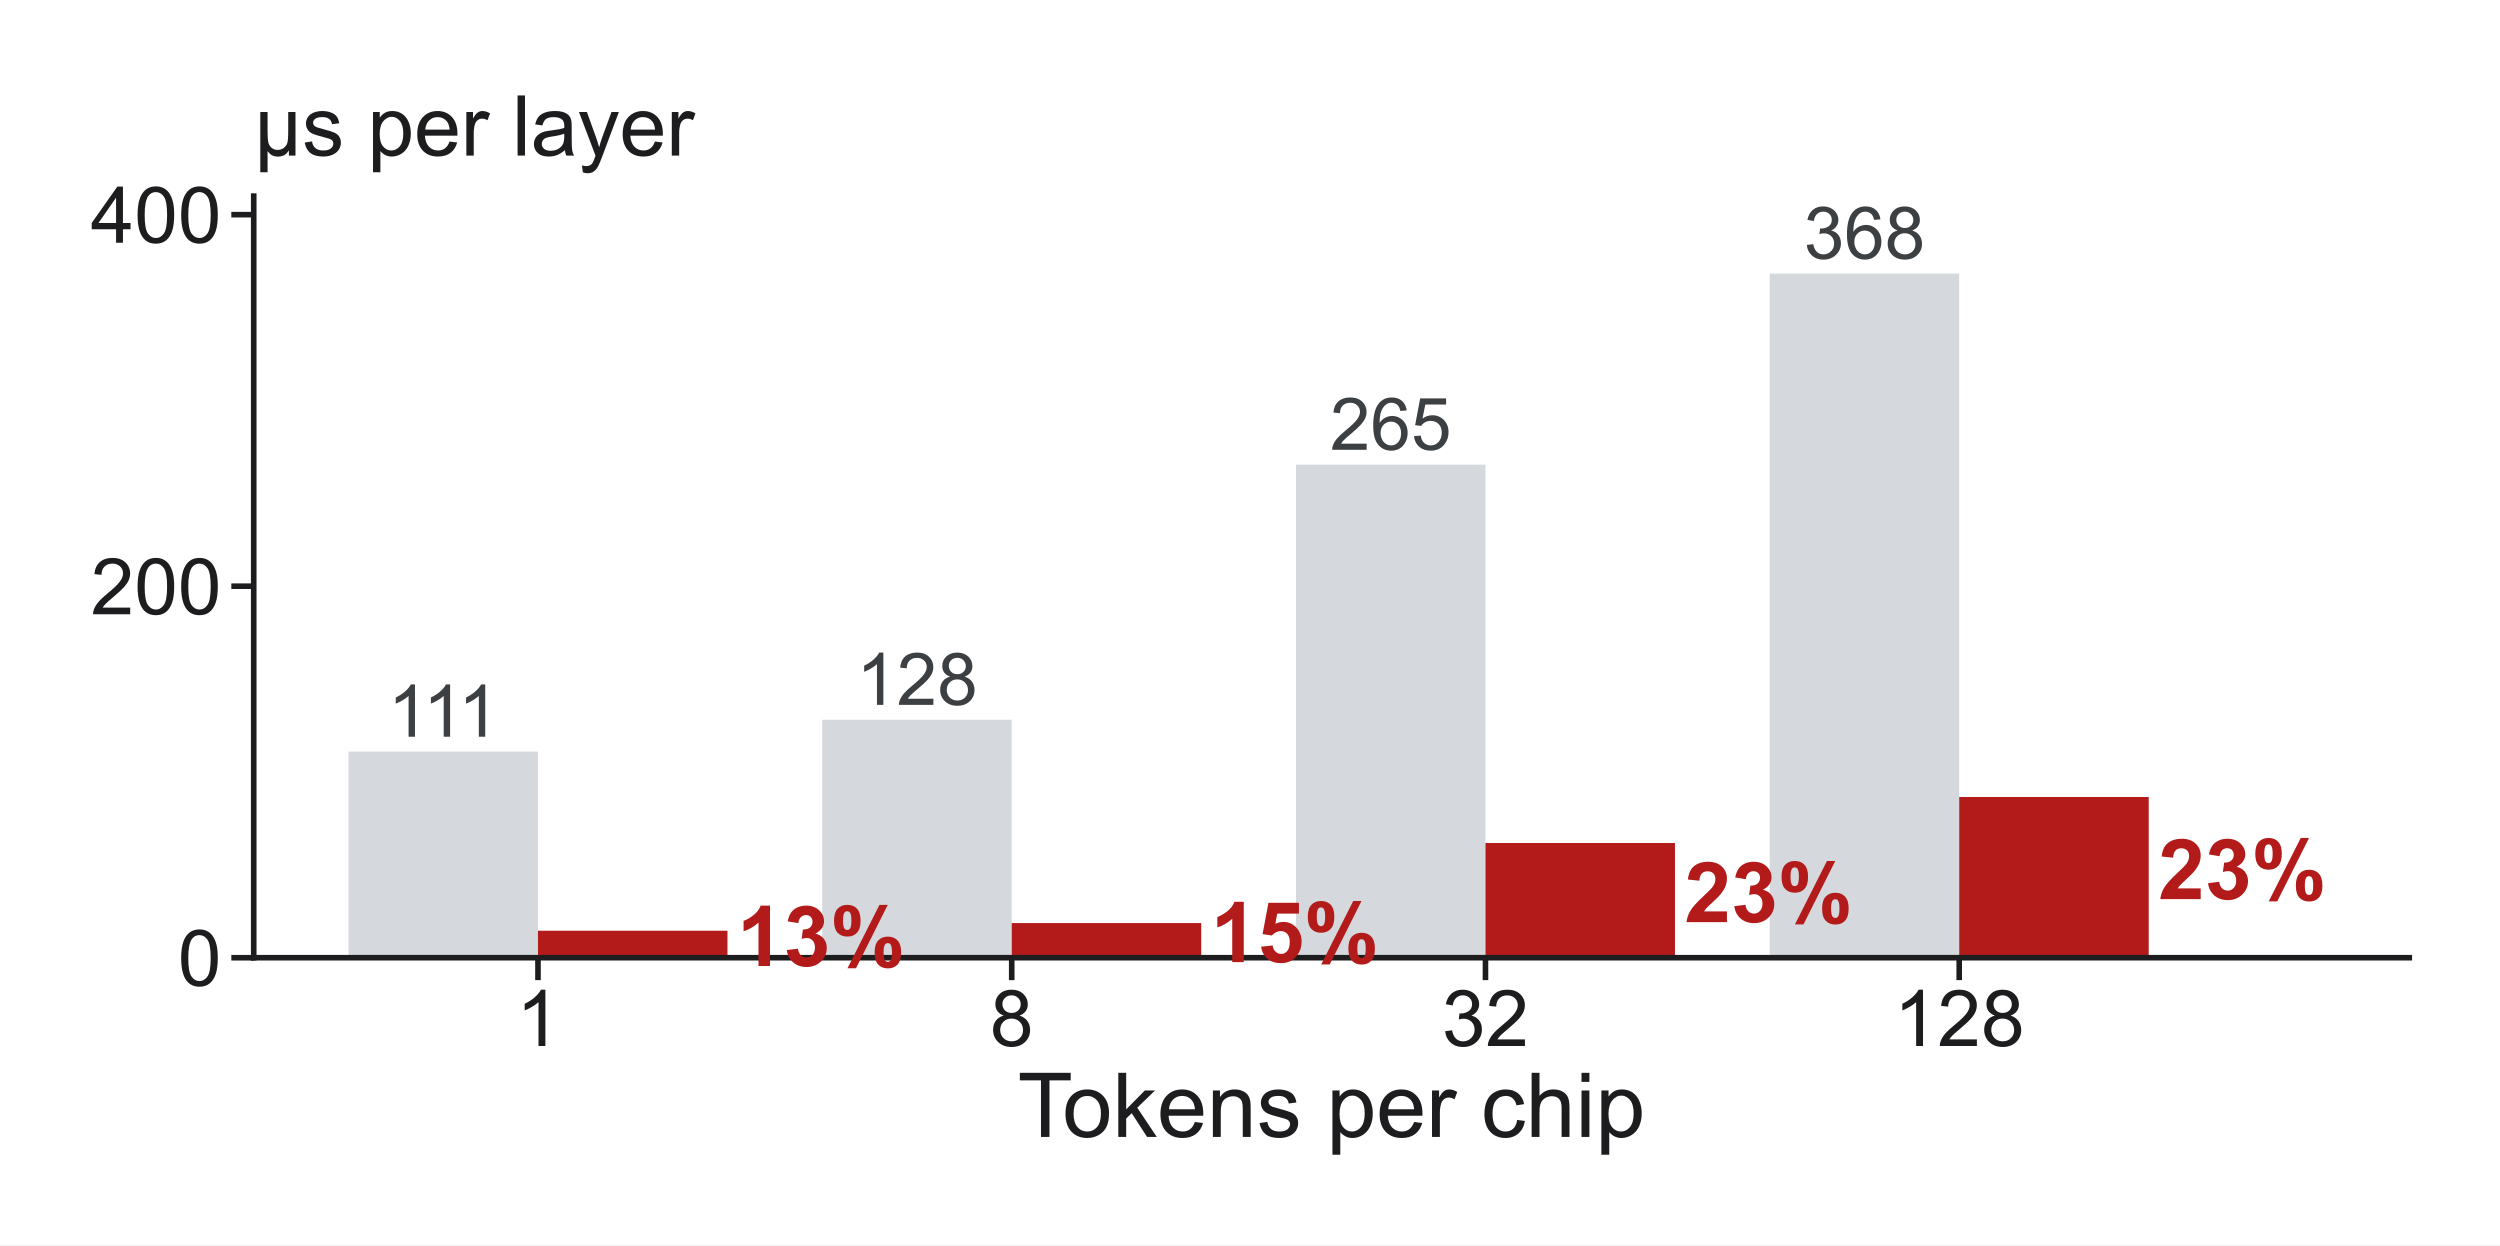
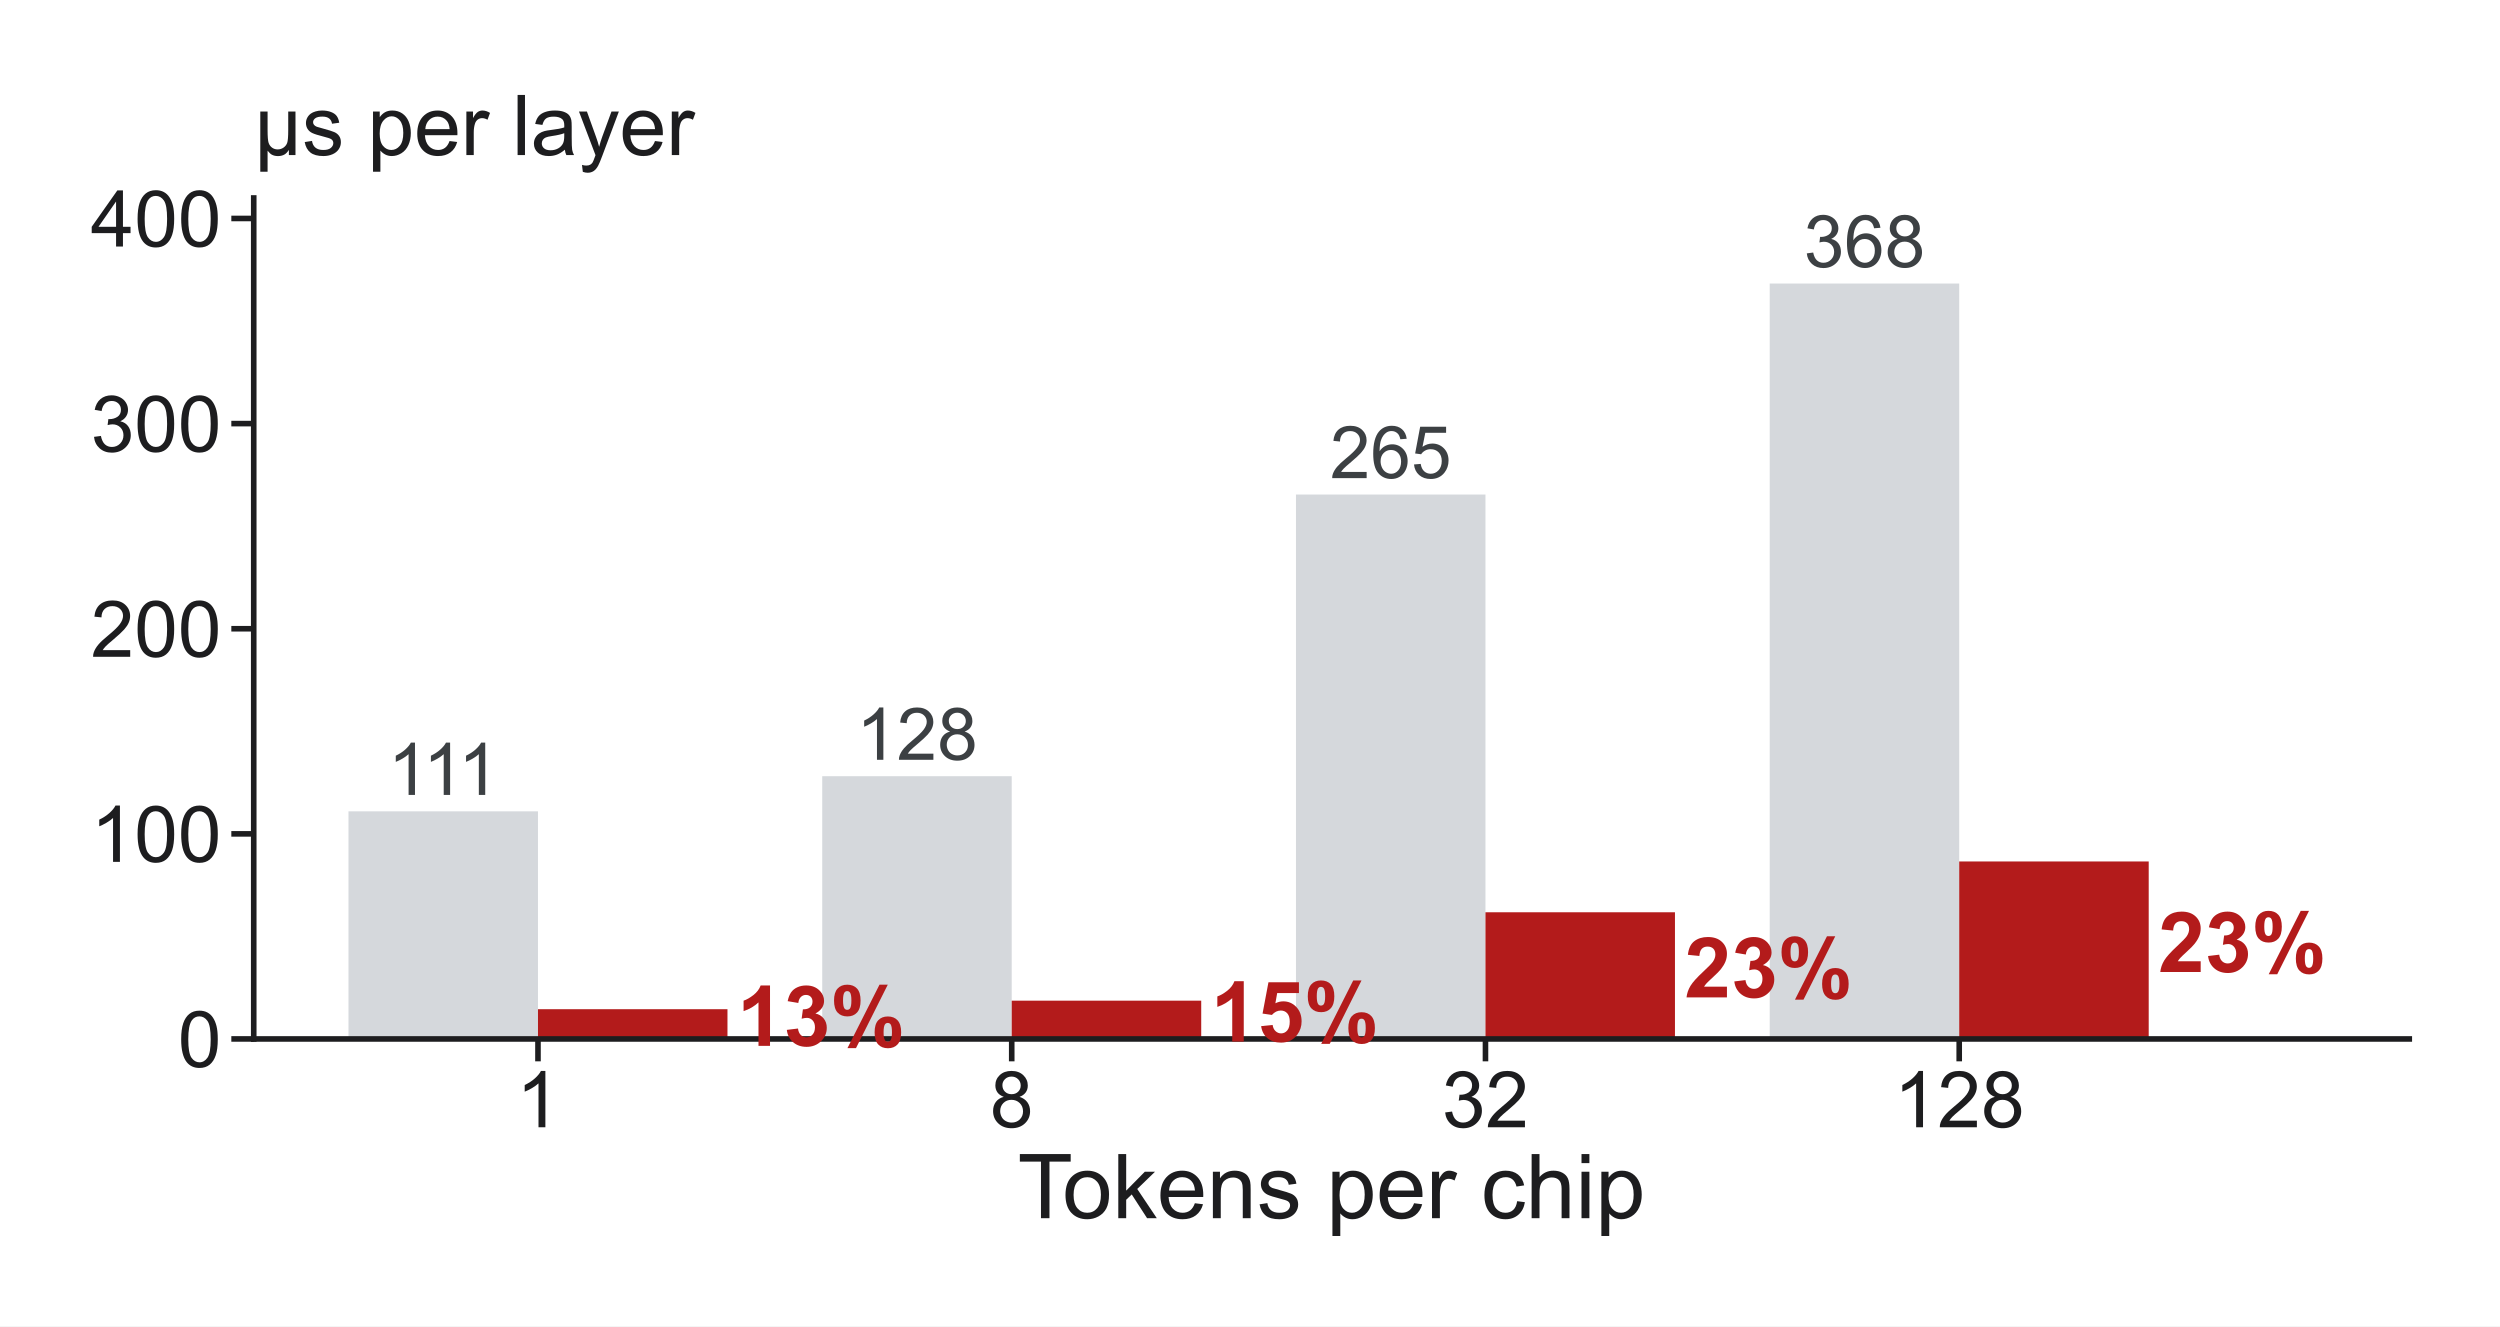
- <svg xmlns="http://www.w3.org/2000/svg" xmlns:xlink="http://www.w3.org/1999/xlink" width="892.793pt" height="444.633pt" viewBox="0 0 892.793 444.633" version="1.1">
+ <svg xmlns="http://www.w3.org/2000/svg" xmlns:xlink="http://www.w3.org/1999/xlink" width="892.793pt" height="473.648pt" viewBox="0 0 892.793 473.648" version="1.1">
  <defs>
    <style type="text/css">*{stroke-linejoin: round; stroke-linecap: butt}</style>
  </defs>
  <g id="figure_1">
    <g id="patch_1">
-       <path d="M 0 444.633  L 892.793 444.633  L 892.793 0  L 0 0  z " style="fill: #ffffff" />
+       <path d="M 0 473.648  L 892.793 473.648  L 892.793 0  L 0 0  z " style="fill: #ffffff" />
    </g>
    <g id="axes_1">
      <g id="patch_2">
-         <path d="M 90.61 342.013  L 860.393 342.013  L 860.393 70.031  L 90.61 70.031  z " style="fill: #ffffff" />
+         <path d="M 90.61 371.028  L 860.393 371.028  L 860.393 70.701  L 90.61 70.701  z " style="fill: #ffffff" />
      </g>
      <g id="patch_3">
-         <path d="M 124.447 342.013  L 192.12 342.013  L 192.12 268.401  L 124.447 268.401  z " clip-path="url(#peb288944f0)" style="fill: #d5d8dc" />
+         <path d="M 124.447 371.028  L 192.12 371.028  L 192.12 289.745  L 124.447 289.745  z " clip-path="url(#p984e964eeb)" style="fill: #d5d8dc" />
      </g>
      <g id="patch_4">
-         <path d="M 293.63 342.013  L 361.303 342.013  L 361.303 257.037  L 293.63 257.037  z " clip-path="url(#peb288944f0)" style="fill: #d5d8dc" />
+         <path d="M 293.63 371.028  L 361.303 371.028  L 361.303 277.196  L 293.63 277.196  z " clip-path="url(#p984e964eeb)" style="fill: #d5d8dc" />
      </g>
      <g id="patch_5">
-         <path d="M 462.813 342.013  L 530.486 342.013  L 530.486 165.937  L 462.813 165.937  z " clip-path="url(#peb288944f0)" style="fill: #d5d8dc" />
+         <path d="M 462.813 371.028  L 530.486 371.028  L 530.486 176.602  L 462.813 176.602  z " clip-path="url(#p984e964eeb)" style="fill: #d5d8dc" />
      </g>
      <g id="patch_6">
-         <path d="M 631.996 342.013  L 699.669 342.013  L 699.669 97.705  L 631.996 97.705  z " clip-path="url(#peb288944f0)" style="fill: #d5d8dc" />
+         <path d="M 631.996 371.028  L 699.669 371.028  L 699.669 101.259  L 631.996 101.259  z " clip-path="url(#p984e964eeb)" style="fill: #d5d8dc" />
      </g>
      <g id="patch_7">
-         <path d="M 192.12 342.013  L 259.793 342.013  L 259.793 332.379  L 192.12 332.379  z " clip-path="url(#peb288944f0)" style="fill: #b31b1b" />
+         <path d="M 192.12 371.028  L 259.793 371.028  L 259.793 360.391  L 192.12 360.391  z " clip-path="url(#p984e964eeb)" style="fill: #b31b1b" />
      </g>
      <g id="patch_8">
-         <path d="M 361.303 342.013  L 428.976 342.013  L 428.976 329.634  L 361.303 329.634  z " clip-path="url(#peb288944f0)" style="fill: #b31b1b" />
+         <path d="M 361.303 371.028  L 428.976 371.028  L 428.976 357.36  L 361.303 357.36  z " clip-path="url(#p984e964eeb)" style="fill: #b31b1b" />
      </g>
      <g id="patch_9">
-         <path d="M 530.486 342.013  L 598.159 342.013  L 598.159 301.047  L 530.486 301.047  z " clip-path="url(#peb288944f0)" style="fill: #b31b1b" />
+         <path d="M 530.486 371.028  L 598.159 371.028  L 598.159 325.794  L 530.486 325.794  z " clip-path="url(#p984e964eeb)" style="fill: #b31b1b" />
      </g>
      <g id="patch_10">
-         <path d="M 699.669 342.013  L 767.342 342.013  L 767.342 284.614  L 699.669 284.614  z " clip-path="url(#peb288944f0)" style="fill: #b31b1b" />
+         <path d="M 699.669 371.028  L 767.342 371.028  L 767.342 307.648  L 699.669 307.648  z " clip-path="url(#p984e964eeb)" style="fill: #b31b1b" />
      </g>
      <g id="matplotlib.axis_1">
        <g id="xtick_1">
          <g id="line2d_1">
            <defs>
-               <path id="md96de0be34" d="M 0 0  L 0 8  " style="stroke: #1d1d1f; stroke-width: 2" />
+               <path id="md7de25e02a" d="M 0 0  L 0 8  " style="stroke: #1d1d1f; stroke-width: 2" />
            </defs>
            <g>
-               <use xlink:href="#md96de0be34" x="192.12" y="342.013" style="fill: #1d1d1f; stroke: #1d1d1f; stroke-width: 2" />
+               <use xlink:href="#md7de25e02a" x="192.12" y="371.028" style="fill: #1d1d1f; stroke: #1d1d1f; stroke-width: 2" />
            </g>
          </g>
          <g id="text_1">
-             <g style="fill: #1d1d1f" transform="translate(184.3345 373.5547) scale(0.28 -0.28)">
+             <g style="fill: #1d1d1f" transform="translate(184.3345 402.5703) scale(0.28 -0.28)">
              <defs>
                <path id="ArialMT-31" d="M 2384 0  L 1822 0  L 1822 3584  Q 1619 3391 1289 3197  Q 959 3003 697 2906  L 697 3450  Q 1169 3672 1522 3987  Q 1875 4303 2022 4600  L 2384 4600  L 2384 0  z " transform="scale(0.015625)" />
              </defs>
              <use xlink:href="#ArialMT-31" />
            </g>
          </g>
        </g>
        <g id="xtick_2">
          <g id="line2d_2">
            <g>
-               <use xlink:href="#md96de0be34" x="361.303" y="342.013" style="fill: #1d1d1f; stroke: #1d1d1f; stroke-width: 2" />
+               <use xlink:href="#md7de25e02a" x="361.303" y="371.028" style="fill: #1d1d1f; stroke: #1d1d1f; stroke-width: 2" />
            </g>
          </g>
          <g id="text_2">
-             <g style="fill: #1d1d1f" transform="translate(353.5176 373.5547) scale(0.28 -0.28)">
+             <g style="fill: #1d1d1f" transform="translate(353.5176 402.5703) scale(0.28 -0.28)">
              <defs>
                <path id="ArialMT-38" d="M 1131 2484  Q 781 2613 612 2850  Q 444 3088 444 3419  Q 444 3919 803 4259  Q 1163 4600 1759 4600  Q 2359 4600 2725 4251  Q 3091 3903 3091 3403  Q 3091 3084 2923 2848  Q 2756 2613 2416 2484  Q 2838 2347 3058 2040  Q 3278 1734 3278 1309  Q 3278 722 2862 322  Q 2447 -78 1769 -78  Q 1091 -78 675 323  Q 259 725 259 1325  Q 259 1772 486 2073  Q 713 2375 1131 2484  z M 1019 3438  Q 1019 3113 1228 2906  Q 1438 2700 1772 2700  Q 2097 2700 2305 2904  Q 2513 3109 2513 3406  Q 2513 3716 2298 3927  Q 2084 4138 1766 4138  Q 1444 4138 1231 3931  Q 1019 3725 1019 3438  z M 838 1322  Q 838 1081 952 856  Q 1066 631 1291 507  Q 1516 384 1775 384  Q 2178 384 2440 643  Q 2703 903 2703 1303  Q 2703 1709 2433 1975  Q 2163 2241 1756 2241  Q 1359 2241 1098 1978  Q 838 1716 838 1322  z " transform="scale(0.015625)" />
              </defs>
              <use xlink:href="#ArialMT-38" />
            </g>
          </g>
        </g>
        <g id="xtick_3">
          <g id="line2d_3">
            <g>
-               <use xlink:href="#md96de0be34" x="530.486" y="342.013" style="fill: #1d1d1f; stroke: #1d1d1f; stroke-width: 2" />
+               <use xlink:href="#md7de25e02a" x="530.486" y="371.028" style="fill: #1d1d1f; stroke: #1d1d1f; stroke-width: 2" />
            </g>
          </g>
          <g id="text_3">
-             <g style="fill: #1d1d1f" transform="translate(514.9154 373.5547) scale(0.28 -0.28)">
+             <g style="fill: #1d1d1f" transform="translate(514.9154 402.5703) scale(0.28 -0.28)">
              <defs>
                <path id="ArialMT-33" d="M 269 1209  L 831 1284  Q 928 806 1161 595  Q 1394 384 1728 384  Q 2125 384 2398 659  Q 2672 934 2672 1341  Q 2672 1728 2419 1979  Q 2166 2231 1775 2231  Q 1616 2231 1378 2169  L 1441 2663  Q 1497 2656 1531 2656  Q 1891 2656 2178 2843  Q 2466 3031 2466 3422  Q 2466 3731 2256 3934  Q 2047 4138 1716 4138  Q 1388 4138 1169 3931  Q 950 3725 888 3313  L 325 3413  Q 428 3978 793 4289  Q 1159 4600 1703 4600  Q 2078 4600 2393 4439  Q 2709 4278 2876 4000  Q 3044 3722 3044 3409  Q 3044 3113 2884 2869  Q 2725 2625 2413 2481  Q 2819 2388 3044 2092  Q 3269 1797 3269 1353  Q 3269 753 2831 336  Q 2394 -81 1725 -81  Q 1122 -81 723 278  Q 325 638 269 1209  z " transform="scale(0.015625)" />
                <path id="ArialMT-32" d="M 3222 541  L 3222 0  L 194 0  Q 188 203 259 391  Q 375 700 629 1000  Q 884 1300 1366 1694  Q 2113 2306 2375 2664  Q 2638 3022 2638 3341  Q 2638 3675 2398 3904  Q 2159 4134 1775 4134  Q 1369 4134 1125 3890  Q 881 3647 878 3216  L 300 3275  Q 359 3922 746 4261  Q 1134 4600 1788 4600  Q 2447 4600 2831 4234  Q 3216 3869 3216 3328  Q 3216 3053 3103 2787  Q 2991 2522 2730 2228  Q 2469 1934 1863 1422  Q 1356 997 1212 845  Q 1069 694 975 541  L 3222 541  z " transform="scale(0.015625)" />
              </defs>
              <use xlink:href="#ArialMT-33" />
              <use xlink:href="#ArialMT-32" transform="translate(55.61523 0)" />
            </g>
          </g>
        </g>
        <g id="xtick_4">
          <g id="line2d_4">
            <g>
-               <use xlink:href="#md96de0be34" x="699.669" y="342.013" style="fill: #1d1d1f; stroke: #1d1d1f; stroke-width: 2" />
+               <use xlink:href="#md7de25e02a" x="699.669" y="371.028" style="fill: #1d1d1f; stroke: #1d1d1f; stroke-width: 2" />
            </g>
          </g>
          <g id="text_4">
-             <g style="fill: #1d1d1f" transform="translate(676.3131 373.5547) scale(0.28 -0.28)">
+             <g style="fill: #1d1d1f" transform="translate(676.3131 402.5703) scale(0.28 -0.28)">
              <use xlink:href="#ArialMT-31" />
              <use xlink:href="#ArialMT-32" transform="translate(55.61523 0)" />
              <use xlink:href="#ArialMT-38" transform="translate(111.2305 0)" />
            </g>
          </g>
        </g>
        <g id="text_5">
-           <g style="fill: #1d1d1f" transform="translate(363.454 406.0247) scale(0.32 -0.32)">
+           <g style="fill: #1d1d1f" transform="translate(363.454 435.0403) scale(0.32 -0.32)">
            <defs>
              <path id="ArialMT-54" d="M 1659 0  L 1659 4041  L 150 4041  L 150 4581  L 3781 4581  L 3781 4041  L 2266 4041  L 2266 0  L 1659 0  z " transform="scale(0.015625)" />
              <path id="ArialMT-6f" d="M 213 1659  Q 213 2581 725 3025  Q 1153 3394 1769 3394  Q 2453 3394 2887 2945  Q 3322 2497 3322 1706  Q 3322 1066 3130 698  Q 2938 331 2570 128  Q 2203 -75 1769 -75  Q 1072 -75 642 372  Q 213 819 213 1659  z M 791 1659  Q 791 1022 1069 705  Q 1347 388 1769 388  Q 2188 388 2466 706  Q 2744 1025 2744 1678  Q 2744 2294 2464 2611  Q 2184 2928 1769 2928  Q 1347 2928 1069 2612  Q 791 2297 791 1659  z " transform="scale(0.015625)" />
              <path id="ArialMT-6b" d="M 425 0  L 425 4581  L 988 4581  L 988 1969  L 2319 3319  L 3047 3319  L 1778 2088  L 3175 0  L 2481 0  L 1384 1697  L 988 1316  L 988 0  L 425 0  z " transform="scale(0.015625)" />
              <path id="ArialMT-65" d="M 2694 1069  L 3275 997  Q 3138 488 2766 206  Q 2394 -75 1816 -75  Q 1088 -75 661 373  Q 234 822 234 1631  Q 234 2469 665 2931  Q 1097 3394 1784 3394  Q 2450 3394 2872 2941  Q 3294 2488 3294 1666  Q 3294 1616 3291 1516  L 816 1516  Q 847 969 1125 678  Q 1403 388 1819 388  Q 2128 388 2347 550  Q 2566 713 2694 1069  z M 847 1978  L 2700 1978  Q 2663 2397 2488 2606  Q 2219 2931 1791 2931  Q 1403 2931 1139 2672  Q 875 2413 847 1978  z " transform="scale(0.015625)" />
              <path id="ArialMT-6e" d="M 422 0  L 422 3319  L 928 3319  L 928 2847  Q 1294 3394 1984 3394  Q 2284 3394 2536 3286  Q 2788 3178 2913 3003  Q 3038 2828 3088 2588  Q 3119 2431 3119 2041  L 3119 0  L 2556 0  L 2556 2019  Q 2556 2363 2490 2533  Q 2425 2703 2258 2804  Q 2091 2906 1866 2906  Q 1506 2906 1245 2678  Q 984 2450 984 1813  L 984 0  L 422 0  z " transform="scale(0.015625)" />
              <path id="ArialMT-73" d="M 197 991  L 753 1078  Q 800 744 1014 566  Q 1228 388 1613 388  Q 2000 388 2187 545  Q 2375 703 2375 916  Q 2375 1106 2209 1216  Q 2094 1291 1634 1406  Q 1016 1563 777 1677  Q 538 1791 414 1992  Q 291 2194 291 2438  Q 291 2659 392 2848  Q 494 3038 669 3163  Q 800 3259 1026 3326  Q 1253 3394 1513 3394  Q 1903 3394 2198 3281  Q 2494 3169 2634 2976  Q 2775 2784 2828 2463  L 2278 2388  Q 2241 2644 2061 2787  Q 1881 2931 1553 2931  Q 1166 2931 1000 2803  Q 834 2675 834 2503  Q 834 2394 903 2306  Q 972 2216 1119 2156  Q 1203 2125 1616 2013  Q 2213 1853 2448 1751  Q 2684 1650 2818 1456  Q 2953 1263 2953 975  Q 2953 694 2789 445  Q 2625 197 2315 61  Q 2006 -75 1616 -75  Q 969 -75 630 194  Q 291 463 197 991  z " transform="scale(0.015625)" />
              <path id="ArialMT-20" transform="scale(0.015625)" />
              <path id="ArialMT-70" d="M 422 -1272  L 422 3319  L 934 3319  L 934 2888  Q 1116 3141 1344 3267  Q 1572 3394 1897 3394  Q 2322 3394 2647 3175  Q 2972 2956 3137 2557  Q 3303 2159 3303 1684  Q 3303 1175 3120 767  Q 2938 359 2589 142  Q 2241 -75 1856 -75  Q 1575 -75 1351 44  Q 1128 163 984 344  L 984 -1272  L 422 -1272  z M 931 1641  Q 931 1000 1190 694  Q 1450 388 1819 388  Q 2194 388 2461 705  Q 2728 1022 2728 1688  Q 2728 2322 2467 2637  Q 2206 2953 1844 2953  Q 1484 2953 1207 2617  Q 931 2281 931 1641  z " transform="scale(0.015625)" />
              <path id="ArialMT-72" d="M 416 0  L 416 3319  L 922 3319  L 922 2816  Q 1116 3169 1280 3281  Q 1444 3394 1641 3394  Q 1925 3394 2219 3213  L 2025 2691  Q 1819 2813 1613 2813  Q 1428 2813 1281 2702  Q 1134 2591 1072 2394  Q 978 2094 978 1738  L 978 0  L 416 0  z " transform="scale(0.015625)" />
              <path id="ArialMT-63" d="M 2588 1216  L 3141 1144  Q 3050 572 2676 248  Q 2303 -75 1759 -75  Q 1078 -75 664 370  Q 250 816 250 1647  Q 250 2184 428 2587  Q 606 2991 970 3192  Q 1334 3394 1763 3394  Q 2303 3394 2647 3120  Q 2991 2847 3088 2344  L 2541 2259  Q 2463 2594 2264 2762  Q 2066 2931 1784 2931  Q 1359 2931 1093 2626  Q 828 2322 828 1663  Q 828 994 1084 691  Q 1341 388 1753 388  Q 2084 388 2306 591  Q 2528 794 2588 1216  z " transform="scale(0.015625)" />
              <path id="ArialMT-68" d="M 422 0  L 422 4581  L 984 4581  L 984 2938  Q 1378 3394 1978 3394  Q 2347 3394 2619 3248  Q 2891 3103 3008 2847  Q 3125 2591 3125 2103  L 3125 0  L 2563 0  L 2563 2103  Q 2563 2525 2380 2717  Q 2197 2909 1863 2909  Q 1613 2909 1392 2779  Q 1172 2650 1078 2428  Q 984 2206 984 1816  L 984 0  L 422 0  z " transform="scale(0.015625)" />
              <path id="ArialMT-69" d="M 425 3934  L 425 4581  L 988 4581  L 988 3934  L 425 3934  z M 425 0  L 425 3319  L 988 3319  L 988 0  L 425 0  z " transform="scale(0.015625)" />
            </defs>
            <use xlink:href="#ArialMT-54" />
            <use xlink:href="#ArialMT-6f" transform="translate(49.95898 0)" />
            <use xlink:href="#ArialMT-6b" transform="translate(105.5742 0)" />
            <use xlink:href="#ArialMT-65" transform="translate(155.5742 0)" />
            <use xlink:href="#ArialMT-6e" transform="translate(211.1895 0)" />
            <use xlink:href="#ArialMT-73" transform="translate(266.8047 0)" />
            <use xlink:href="#ArialMT-20" transform="translate(316.8047 0)" />
            <use xlink:href="#ArialMT-70" transform="translate(344.5879 0)" />
            <use xlink:href="#ArialMT-65" transform="translate(400.2031 0)" />
            <use xlink:href="#ArialMT-72" transform="translate(455.8184 0)" />
            <use xlink:href="#ArialMT-20" transform="translate(489.1191 0)" />
            <use xlink:href="#ArialMT-63" transform="translate(516.9023 0)" />
            <use xlink:href="#ArialMT-68" transform="translate(566.9023 0)" />
            <use xlink:href="#ArialMT-69" transform="translate(622.5176 0)" />
            <use xlink:href="#ArialMT-70" transform="translate(644.7344 0)" />
          </g>
        </g>
      </g>
      <g id="matplotlib.axis_2">
        <g id="ytick_1">
          <g id="line2d_5">
            <defs>
-               <path id="m73034df3d3" d="M 0 0  L -8 0  " style="stroke: #1d1d1f; stroke-width: 2" />
+               <path id="m7c1b3435e6" d="M 0 0  L -8 0  " style="stroke: #1d1d1f; stroke-width: 2" />
            </defs>
            <g>
-               <use xlink:href="#m73034df3d3" x="90.61" y="342.013" style="fill: #1d1d1f; stroke: #1d1d1f; stroke-width: 2" />
+               <use xlink:href="#m7c1b3435e6" x="90.61" y="371.028" style="fill: #1d1d1f; stroke: #1d1d1f; stroke-width: 2" />
            </g>
          </g>
          <g id="text_6">
-             <g style="fill: #1d1d1f" transform="translate(63.53937 352.0337) scale(0.28 -0.28)">
+             <g style="fill: #1d1d1f" transform="translate(63.53937 381.0494) scale(0.28 -0.28)">
              <defs>
                <path id="ArialMT-30" d="M 266 2259  Q 266 3072 433 3567  Q 600 4063 929 4331  Q 1259 4600 1759 4600  Q 2128 4600 2406 4451  Q 2684 4303 2865 4023  Q 3047 3744 3150 3342  Q 3253 2941 3253 2259  Q 3253 1453 3087 958  Q 2922 463 2592 192  Q 2263 -78 1759 -78  Q 1097 -78 719 397  Q 266 969 266 2259  z M 844 2259  Q 844 1131 1108 757  Q 1372 384 1759 384  Q 2147 384 2411 759  Q 2675 1134 2675 2259  Q 2675 3391 2411 3762  Q 2147 4134 1753 4134  Q 1366 4134 1134 3806  Q 844 3388 844 2259  z " transform="scale(0.015625)" />
              </defs>
              <use xlink:href="#ArialMT-30" />
            </g>
          </g>
        </g>
        <g id="ytick_2">
          <g id="line2d_6">
            <g>
-               <use xlink:href="#m73034df3d3" x="90.61" y="209.339" style="fill: #1d1d1f; stroke: #1d1d1f; stroke-width: 2" />
+               <use xlink:href="#m7c1b3435e6" x="90.61" y="297.778" style="fill: #1d1d1f; stroke: #1d1d1f; stroke-width: 2" />
            </g>
          </g>
          <g id="text_7">
-             <g style="fill: #1d1d1f" transform="translate(32.39813 219.3597) scale(0.28 -0.28)">
+             <g style="fill: #1d1d1f" transform="translate(32.39813 307.7988) scale(0.28 -0.28)">
+               <use xlink:href="#ArialMT-31" />
+               <use xlink:href="#ArialMT-30" transform="translate(55.61523 0)" />
+               <use xlink:href="#ArialMT-30" transform="translate(111.2305 0)" />
+             </g>
+           </g>
+         </g>
+         <g id="ytick_3">
+           <g id="line2d_7">
+             <g>
+               <use xlink:href="#m7c1b3435e6" x="90.61" y="224.527" style="fill: #1d1d1f; stroke: #1d1d1f; stroke-width: 2" />
+             </g>
+           </g>
+           <g id="text_8">
+             <g style="fill: #1d1d1f" transform="translate(32.39813 234.5483) scale(0.28 -0.28)">
              <use xlink:href="#ArialMT-32" />
              <use xlink:href="#ArialMT-30" transform="translate(55.61523 0)" />
              <use xlink:href="#ArialMT-30" transform="translate(111.2305 0)" />
            </g>
          </g>
        </g>
-         <g id="ytick_3">
-           <g id="line2d_7">
-             <g>
-               <use xlink:href="#m73034df3d3" x="90.61" y="76.665" style="fill: #1d1d1f; stroke: #1d1d1f; stroke-width: 2" />
-             </g>
-           </g>
-           <g id="text_8">
-             <g style="fill: #1d1d1f" transform="translate(32.39813 86.68566) scale(0.28 -0.28)">
+         <g id="ytick_4">
+           <g id="line2d_8">
+             <g>
+               <use xlink:href="#m7c1b3435e6" x="90.61" y="151.277" style="fill: #1d1d1f; stroke: #1d1d1f; stroke-width: 2" />
+             </g>
+           </g>
+           <g id="text_9">
+             <g style="fill: #1d1d1f" transform="translate(32.39813 161.2978) scale(0.28 -0.28)">
+               <use xlink:href="#ArialMT-33" />
+               <use xlink:href="#ArialMT-30" transform="translate(55.61523 0)" />
+               <use xlink:href="#ArialMT-30" transform="translate(111.2305 0)" />
+             </g>
+           </g>
+         </g>
+         <g id="ytick_5">
+           <g id="line2d_9">
+             <g>
+               <use xlink:href="#m7c1b3435e6" x="90.61" y="78.026" style="fill: #1d1d1f; stroke: #1d1d1f; stroke-width: 2" />
+             </g>
+           </g>
+           <g id="text_10">
+             <g style="fill: #1d1d1f" transform="translate(32.39813 88.04727) scale(0.28 -0.28)">
              <defs>
                <path id="ArialMT-34" d="M 2069 0  L 2069 1097  L 81 1097  L 81 1613  L 2172 4581  L 2631 4581  L 2631 1613  L 3250 1613  L 3250 1097  L 2631 1097  L 2631 0  L 2069 0  z M 2069 1613  L 2069 3678  L 634 1613  L 2069 1613  z " transform="scale(0.015625)" />
              </defs>
              <use xlink:href="#ArialMT-34" />
              <use xlink:href="#ArialMT-30" transform="translate(55.61523 0)" />
              <use xlink:href="#ArialMT-30" transform="translate(111.2305 0)" />
            </g>
          </g>
        </g>
      </g>
      <g id="patch_11">
-         <path d="M 90.61 342.013  L 90.61 70.031  " style="fill: none; stroke: #1d1d1f; stroke-width: 2; stroke-linejoin: miter; stroke-linecap: square" />
+         <path d="M 90.61 371.028  L 90.61 70.701  " style="fill: none; stroke: #1d1d1f; stroke-width: 2; stroke-linejoin: miter; stroke-linecap: square" />
      </g>
      <g id="patch_12">
-         <path d="M 90.61 342.013  L 860.393 342.013  " style="fill: none; stroke: #1d1d1f; stroke-width: 2; stroke-linejoin: miter; stroke-linecap: square" />
-       </g>
-       <g id="text_9">
-         <g style="fill: #b31b1b" transform="translate(263.1767 344.9724) scale(0.3 -0.3)">
+         <path d="M 90.61 371.028  L 860.393 371.028  " style="fill: none; stroke: #1d1d1f; stroke-width: 2; stroke-linejoin: miter; stroke-linecap: square" />
+       </g>
+       <g id="text_11">
+         <g style="fill: #b31b1b" transform="translate(263.1767 373.486) scale(0.3 -0.3)">
          <defs>
            <path id="Arial-BoldMT-31" d="M 2519 0  L 1641 0  L 1641 3309  Q 1159 2859 506 2644  L 506 3441  Q 850 3553 1253 3867  Q 1656 4181 1806 4600  L 2519 4600  L 2519 0  z " transform="scale(0.015625)" />
            <path id="Arial-BoldMT-33" d="M 241 1216  L 1091 1319  Q 1131 994 1309 822  Q 1488 650 1741 650  Q 2013 650 2198 856  Q 2384 1063 2384 1413  Q 2384 1744 2206 1937  Q 2028 2131 1772 2131  Q 1603 2131 1369 2066  L 1466 2781  Q 1822 2772 2009 2936  Q 2197 3100 2197 3372  Q 2197 3603 2059 3740  Q 1922 3878 1694 3878  Q 1469 3878 1309 3722  Q 1150 3566 1116 3266  L 306 3403  Q 391 3819 561 4067  Q 731 4316 1036 4458  Q 1341 4600 1719 4600  Q 2366 4600 2756 4188  Q 3078 3850 3078 3425  Q 3078 2822 2419 2463  Q 2813 2378 3048 2084  Q 3284 1791 3284 1375  Q 3284 772 2843 347  Q 2403 -78 1747 -78  Q 1125 -78 715 280  Q 306 638 241 1216  z " transform="scale(0.015625)" />
            <path id="Arial-BoldMT-25" d="M 278 3450  Q 278 4066 548 4362  Q 819 4659 1281 4659  Q 1759 4659 2029 4364  Q 2300 4069 2300 3450  Q 2300 2834 2029 2537  Q 1759 2241 1297 2241  Q 819 2241 548 2536  Q 278 2831 278 3450  z M 963 3456  Q 963 3009 1066 2856  Q 1144 2744 1281 2744  Q 1422 2744 1500 2856  Q 1600 3009 1600 3456  Q 1600 3903 1500 4053  Q 1422 4169 1281 4169  Q 1144 4169 1066 4056  Q 963 3903 963 3456  z M 1950 -175  L 1300 -175  L 3741 4659  L 4372 4659  L 1950 -175  z M 3369 1028  Q 3369 1644 3639 1941  Q 3909 2238 4378 2238  Q 4850 2238 5120 1941  Q 5391 1644 5391 1028  Q 5391 409 5120 112  Q 4850 -184 4388 -184  Q 3909 -184 3639 112  Q 3369 409 3369 1028  z M 4053 1031  Q 4053 584 4156 434  Q 4234 319 4372 319  Q 4513 319 4588 431  Q 4691 584 4691 1031  Q 4691 1478 4591 1631  Q 4513 1744 4372 1744  Q 4231 1744 4156 1631  Q 4053 1478 4053 1031  z " transform="scale(0.015625)" />
          </defs>
          <use xlink:href="#Arial-BoldMT-31" />
          <use xlink:href="#Arial-BoldMT-33" transform="translate(55.61523 0)" />
          <use xlink:href="#Arial-BoldMT-25" transform="translate(111.2305 0)" />
        </g>
      </g>
-       <g id="text_10">
-         <g style="fill: #3c4043" transform="translate(138.5131 263.0942) scale(0.26 -0.26)">
+       <g id="text_12">
+         <g style="fill: #3c4043" transform="translate(138.5131 283.885) scale(0.26 -0.26)">
          <use xlink:href="#ArialMT-31" />
          <use xlink:href="#ArialMT-31" transform="translate(48.24023 0)" />
          <use xlink:href="#ArialMT-31" transform="translate(96.48047 0)" />
        </g>
      </g>
-       <g id="text_11">
-         <g style="fill: #b31b1b" transform="translate(432.3598 343.6001) scale(0.3 -0.3)">
+       <g id="text_13">
+         <g style="fill: #b31b1b" transform="translate(432.3598 371.9707) scale(0.3 -0.3)">
          <defs>
            <path id="Arial-BoldMT-35" d="M 284 1178  L 1159 1269  Q 1197 972 1381 798  Q 1566 625 1806 625  Q 2081 625 2272 848  Q 2463 1072 2463 1522  Q 2463 1944 2273 2155  Q 2084 2366 1781 2366  Q 1403 2366 1103 2031  L 391 2134  L 841 4519  L 3163 4519  L 3163 3697  L 1506 3697  L 1369 2919  Q 1663 3066 1969 3066  Q 2553 3066 2959 2641  Q 3366 2216 3366 1538  Q 3366 972 3038 528  Q 2591 -78 1797 -78  Q 1163 -78 763 262  Q 363 603 284 1178  z " transform="scale(0.015625)" />
          </defs>
          <use xlink:href="#Arial-BoldMT-31" />
          <use xlink:href="#Arial-BoldMT-35" transform="translate(55.61523 0)" />
          <use xlink:href="#Arial-BoldMT-25" transform="translate(111.2305 0)" />
        </g>
      </g>
-       <g id="text_12">
-         <g style="fill: #3c4043" transform="translate(305.7786 251.7298) scale(0.26 -0.26)">
+       <g id="text_14">
+         <g style="fill: #3c4043" transform="translate(305.7786 271.3363) scale(0.26 -0.26)">
          <use xlink:href="#ArialMT-31" />
          <use xlink:href="#ArialMT-32" transform="translate(55.61523 0)" />
          <use xlink:href="#ArialMT-38" transform="translate(111.2305 0)" />
        </g>
      </g>
-       <g id="text_13">
-         <g style="fill: #b31b1b" transform="translate(601.5429 329.3067) scale(0.3 -0.3)">
+       <g id="text_15">
+         <g style="fill: #b31b1b" transform="translate(601.5429 356.1876) scale(0.3 -0.3)">
          <defs>
            <path id="Arial-BoldMT-32" d="M 3238 816  L 3238 0  L 159 0  Q 209 463 459 877  Q 709 1291 1447 1975  Q 2041 2528 2175 2725  Q 2356 2997 2356 3263  Q 2356 3556 2198 3714  Q 2041 3872 1763 3872  Q 1488 3872 1325 3706  Q 1163 3541 1138 3156  L 263 3244  Q 341 3969 753 4284  Q 1166 4600 1784 4600  Q 2463 4600 2850 4234  Q 3238 3869 3238 3325  Q 3238 3016 3127 2736  Q 3016 2456 2775 2150  Q 2616 1947 2200 1565  Q 1784 1184 1673 1059  Q 1563 934 1494 816  L 3238 816  z " transform="scale(0.015625)" />
          </defs>
          <use xlink:href="#Arial-BoldMT-32" />
          <use xlink:href="#Arial-BoldMT-33" transform="translate(55.61523 0)" />
          <use xlink:href="#Arial-BoldMT-25" transform="translate(111.2305 0)" />
        </g>
      </g>
-       <g id="text_14">
-         <g style="fill: #3c4043" transform="translate(474.9617 160.6297) scale(0.26 -0.26)">
+       <g id="text_16">
+         <g style="fill: #3c4043" transform="translate(474.9617 170.742) scale(0.26 -0.26)">
          <defs>
            <path id="ArialMT-36" d="M 3184 3459  L 2625 3416  Q 2550 3747 2413 3897  Q 2184 4138 1850 4138  Q 1581 4138 1378 3988  Q 1113 3794 959 3422  Q 806 3050 800 2363  Q 1003 2672 1297 2822  Q 1591 2972 1913 2972  Q 2475 2972 2870 2558  Q 3266 2144 3266 1488  Q 3266 1056 3080 686  Q 2894 316 2569 119  Q 2244 -78 1831 -78  Q 1128 -78 684 439  Q 241 956 241 2144  Q 241 3472 731 4075  Q 1159 4600 1884 4600  Q 2425 4600 2770 4297  Q 3116 3994 3184 3459  z M 888 1484  Q 888 1194 1011 928  Q 1134 663 1356 523  Q 1578 384 1822 384  Q 2178 384 2434 671  Q 2691 959 2691 1453  Q 2691 1928 2437 2201  Q 2184 2475 1800 2475  Q 1419 2475 1153 2201  Q 888 1928 888 1484  z " transform="scale(0.015625)" />
            <path id="ArialMT-35" d="M 266 1200  L 856 1250  Q 922 819 1161 601  Q 1400 384 1738 384  Q 2144 384 2425 690  Q 2706 997 2706 1503  Q 2706 1984 2436 2262  Q 2166 2541 1728 2541  Q 1456 2541 1237 2417  Q 1019 2294 894 2097  L 366 2166  L 809 4519  L 3088 4519  L 3088 3981  L 1259 3981  L 1013 2750  Q 1425 3038 1878 3038  Q 2478 3038 2890 2622  Q 3303 2206 3303 1553  Q 3303 931 2941 478  Q 2500 -78 1738 -78  Q 1113 -78 717 272  Q 322 622 266 1200  z " transform="scale(0.015625)" />
          </defs>
          <use xlink:href="#ArialMT-32" />
          <use xlink:href="#ArialMT-36" transform="translate(55.61523 0)" />
          <use xlink:href="#ArialMT-35" transform="translate(111.2305 0)" />
        </g>
      </g>
-       <g id="text_15">
-         <g style="fill: #b31b1b" transform="translate(770.7259 321.09) scale(0.3 -0.3)">
+       <g id="text_17">
+         <g style="fill: #b31b1b" transform="translate(770.7259 347.1146) scale(0.3 -0.3)">
          <use xlink:href="#Arial-BoldMT-32" />
          <use xlink:href="#Arial-BoldMT-33" transform="translate(55.61523 0)" />
          <use xlink:href="#Arial-BoldMT-25" transform="translate(111.2305 0)" />
        </g>
      </g>
-       <g id="text_16">
-         <g style="fill: #3c4043" transform="translate(644.1448 92.39768) scale(0.26 -0.26)">
+       <g id="text_18">
+         <g style="fill: #3c4043" transform="translate(644.1448 95.39894) scale(0.26 -0.26)">
          <use xlink:href="#ArialMT-33" />
          <use xlink:href="#ArialMT-36" transform="translate(55.61523 0)" />
          <use xlink:href="#ArialMT-38" transform="translate(111.2305 0)" />
        </g>
      </g>
-       <g id="text_17">
-         <g style="fill: #1d1d1f" transform="translate(90.61 55.5575) scale(0.3 -0.3)">
+       <g id="text_19">
+         <g style="fill: #1d1d1f" transform="translate(90.61 55.3774) scale(0.3 -0.3)">
          <defs>
            <path id="ArialMT-b5" d="M 3181 3319  L 3181 0  L 2678 0  L 2678 394  Q 2516 144 2356 50  Q 2138 -78 1847 -78  Q 1588 -78 1388 25  Q 1238 103 1056 334  L 1056 -1272  L 500 -1272  L 500 3319  L 1056 3319  L 1056 1913  Q 1056 1147 1137 920  Q 1219 694 1401 562  Q 1584 431 1822 431  Q 2072 431 2269 568  Q 2466 706 2547 923  Q 2628 1141 2628 1903  L 2628 3319  L 3181 3319  z " transform="scale(0.015625)" />
            <path id="ArialMT-6c" d="M 409 0  L 409 4581  L 972 4581  L 972 0  L 409 0  z " transform="scale(0.015625)" />
            <path id="ArialMT-61" d="M 2588 409  Q 2275 144 1986 34  Q 1697 -75 1366 -75  Q 819 -75 525 192  Q 231 459 231 875  Q 231 1119 342 1320  Q 453 1522 633 1644  Q 813 1766 1038 1828  Q 1203 1872 1538 1913  Q 2219 1994 2541 2106  Q 2544 2222 2544 2253  Q 2544 2597 2384 2738  Q 2169 2928 1744 2928  Q 1347 2928 1158 2789  Q 969 2650 878 2297  L 328 2372  Q 403 2725 575 2942  Q 747 3159 1072 3276  Q 1397 3394 1825 3394  Q 2250 3394 2515 3294  Q 2781 3194 2906 3042  Q 3031 2891 3081 2659  Q 3109 2516 3109 2141  L 3109 1391  Q 3109 606 3145 398  Q 3181 191 3288 0  L 2700 0  Q 2613 175 2588 409  z M 2541 1666  Q 2234 1541 1622 1453  Q 1275 1403 1131 1340  Q 988 1278 909 1158  Q 831 1038 831 891  Q 831 666 1001 516  Q 1172 366 1500 366  Q 1825 366 2078 508  Q 2331 650 2450 897  Q 2541 1088 2541 1459  L 2541 1666  z " transform="scale(0.015625)" />
            <path id="ArialMT-79" d="M 397 -1278  L 334 -750  Q 519 -800 656 -800  Q 844 -800 956 -737  Q 1069 -675 1141 -563  Q 1194 -478 1313 -144  Q 1328 -97 1363 -6  L 103 3319  L 709 3319  L 1400 1397  Q 1534 1031 1641 628  Q 1738 1016 1872 1384  L 2581 3319  L 3144 3319  L 1881 -56  Q 1678 -603 1566 -809  Q 1416 -1088 1222 -1217  Q 1028 -1347 759 -1347  Q 597 -1347 397 -1278  z " transform="scale(0.015625)" />
          </defs>
          <use xlink:href="#ArialMT-b5" />
          <use xlink:href="#ArialMT-73" transform="translate(57.61719 0)" />
          <use xlink:href="#ArialMT-20" transform="translate(107.6172 0)" />
          <use xlink:href="#ArialMT-70" transform="translate(135.4004 0)" />
          <use xlink:href="#ArialMT-65" transform="translate(191.0156 0)" />
          <use xlink:href="#ArialMT-72" transform="translate(246.6309 0)" />
          <use xlink:href="#ArialMT-20" transform="translate(279.9316 0)" />
          <use xlink:href="#ArialMT-6c" transform="translate(307.7148 0)" />
          <use xlink:href="#ArialMT-61" transform="translate(329.9316 0)" />
          <use xlink:href="#ArialMT-79" transform="translate(385.5469 0)" />
          <use xlink:href="#ArialMT-65" transform="translate(435.5469 0)" />
          <use xlink:href="#ArialMT-72" transform="translate(491.1621 0)" />
        </g>
      </g>
    </g>
  </g>
  <defs>
-     <clipPath id="peb288944f0">
-       <rect x="90.61" y="70.031" width="769.783" height="271.982" />
+     <clipPath id="p984e964eeb">
+       <rect x="90.61" y="70.701" width="769.783" height="300.327" />
    </clipPath>
  </defs>
</svg>
